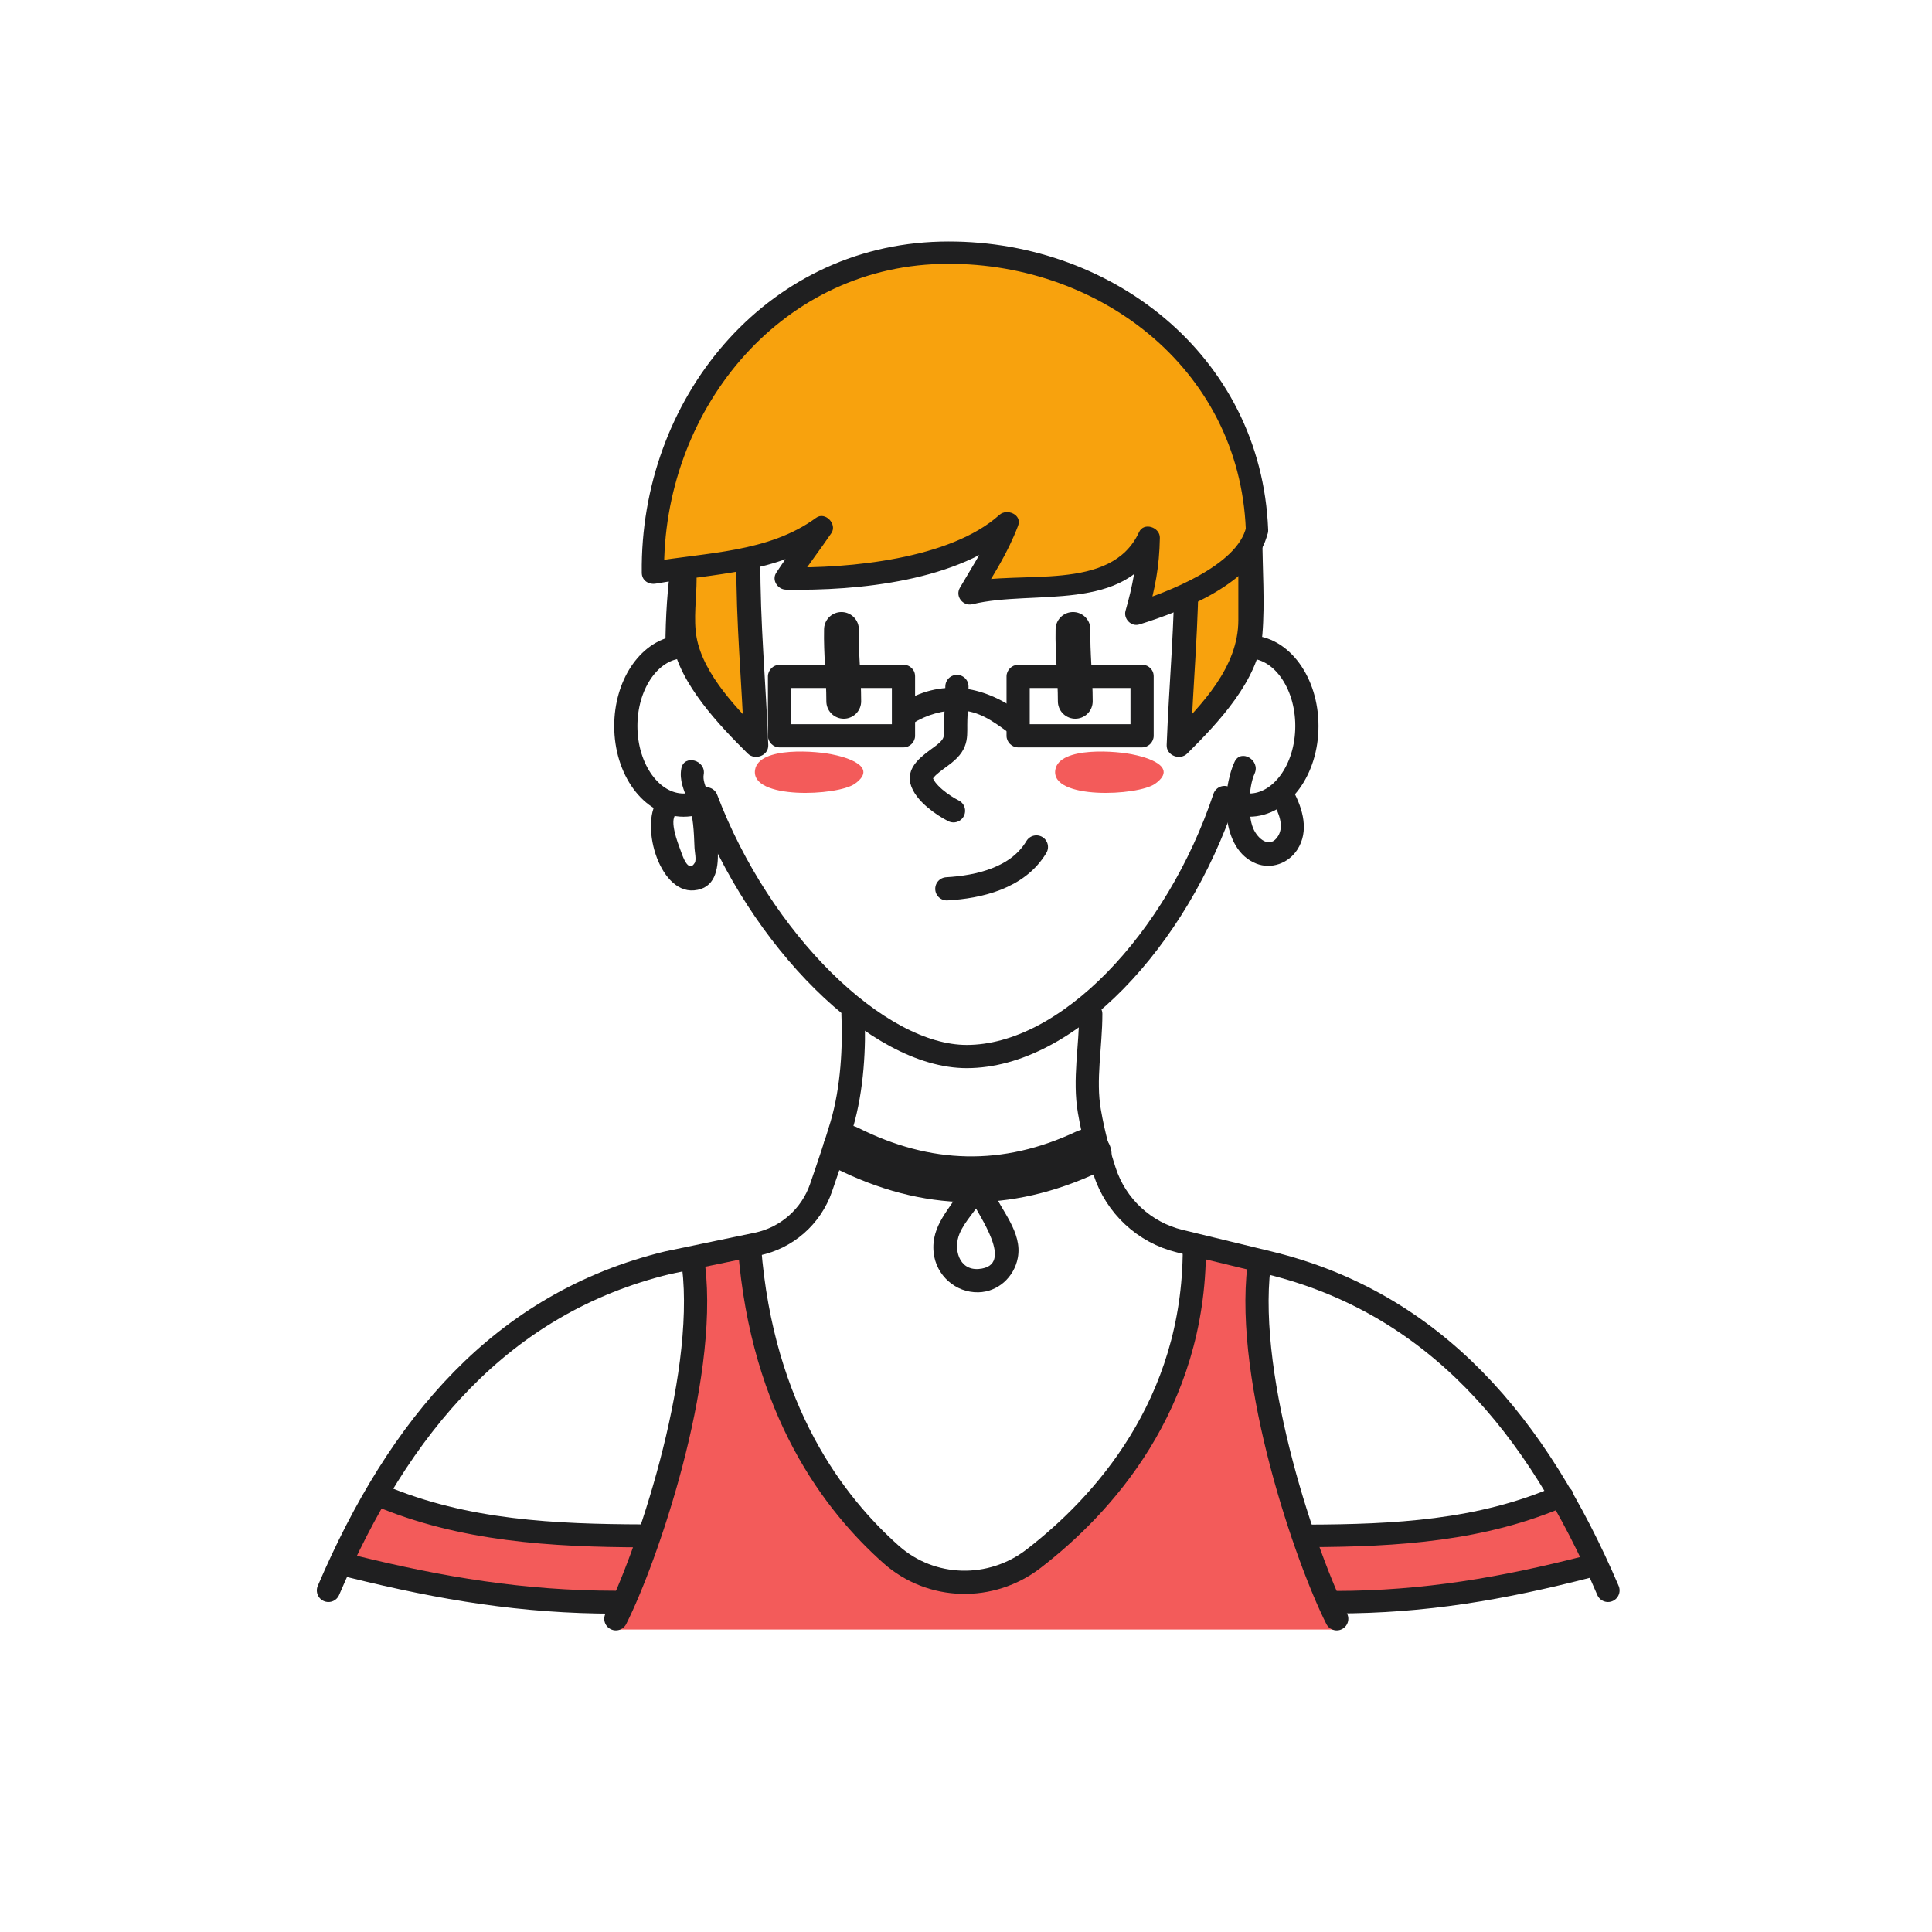
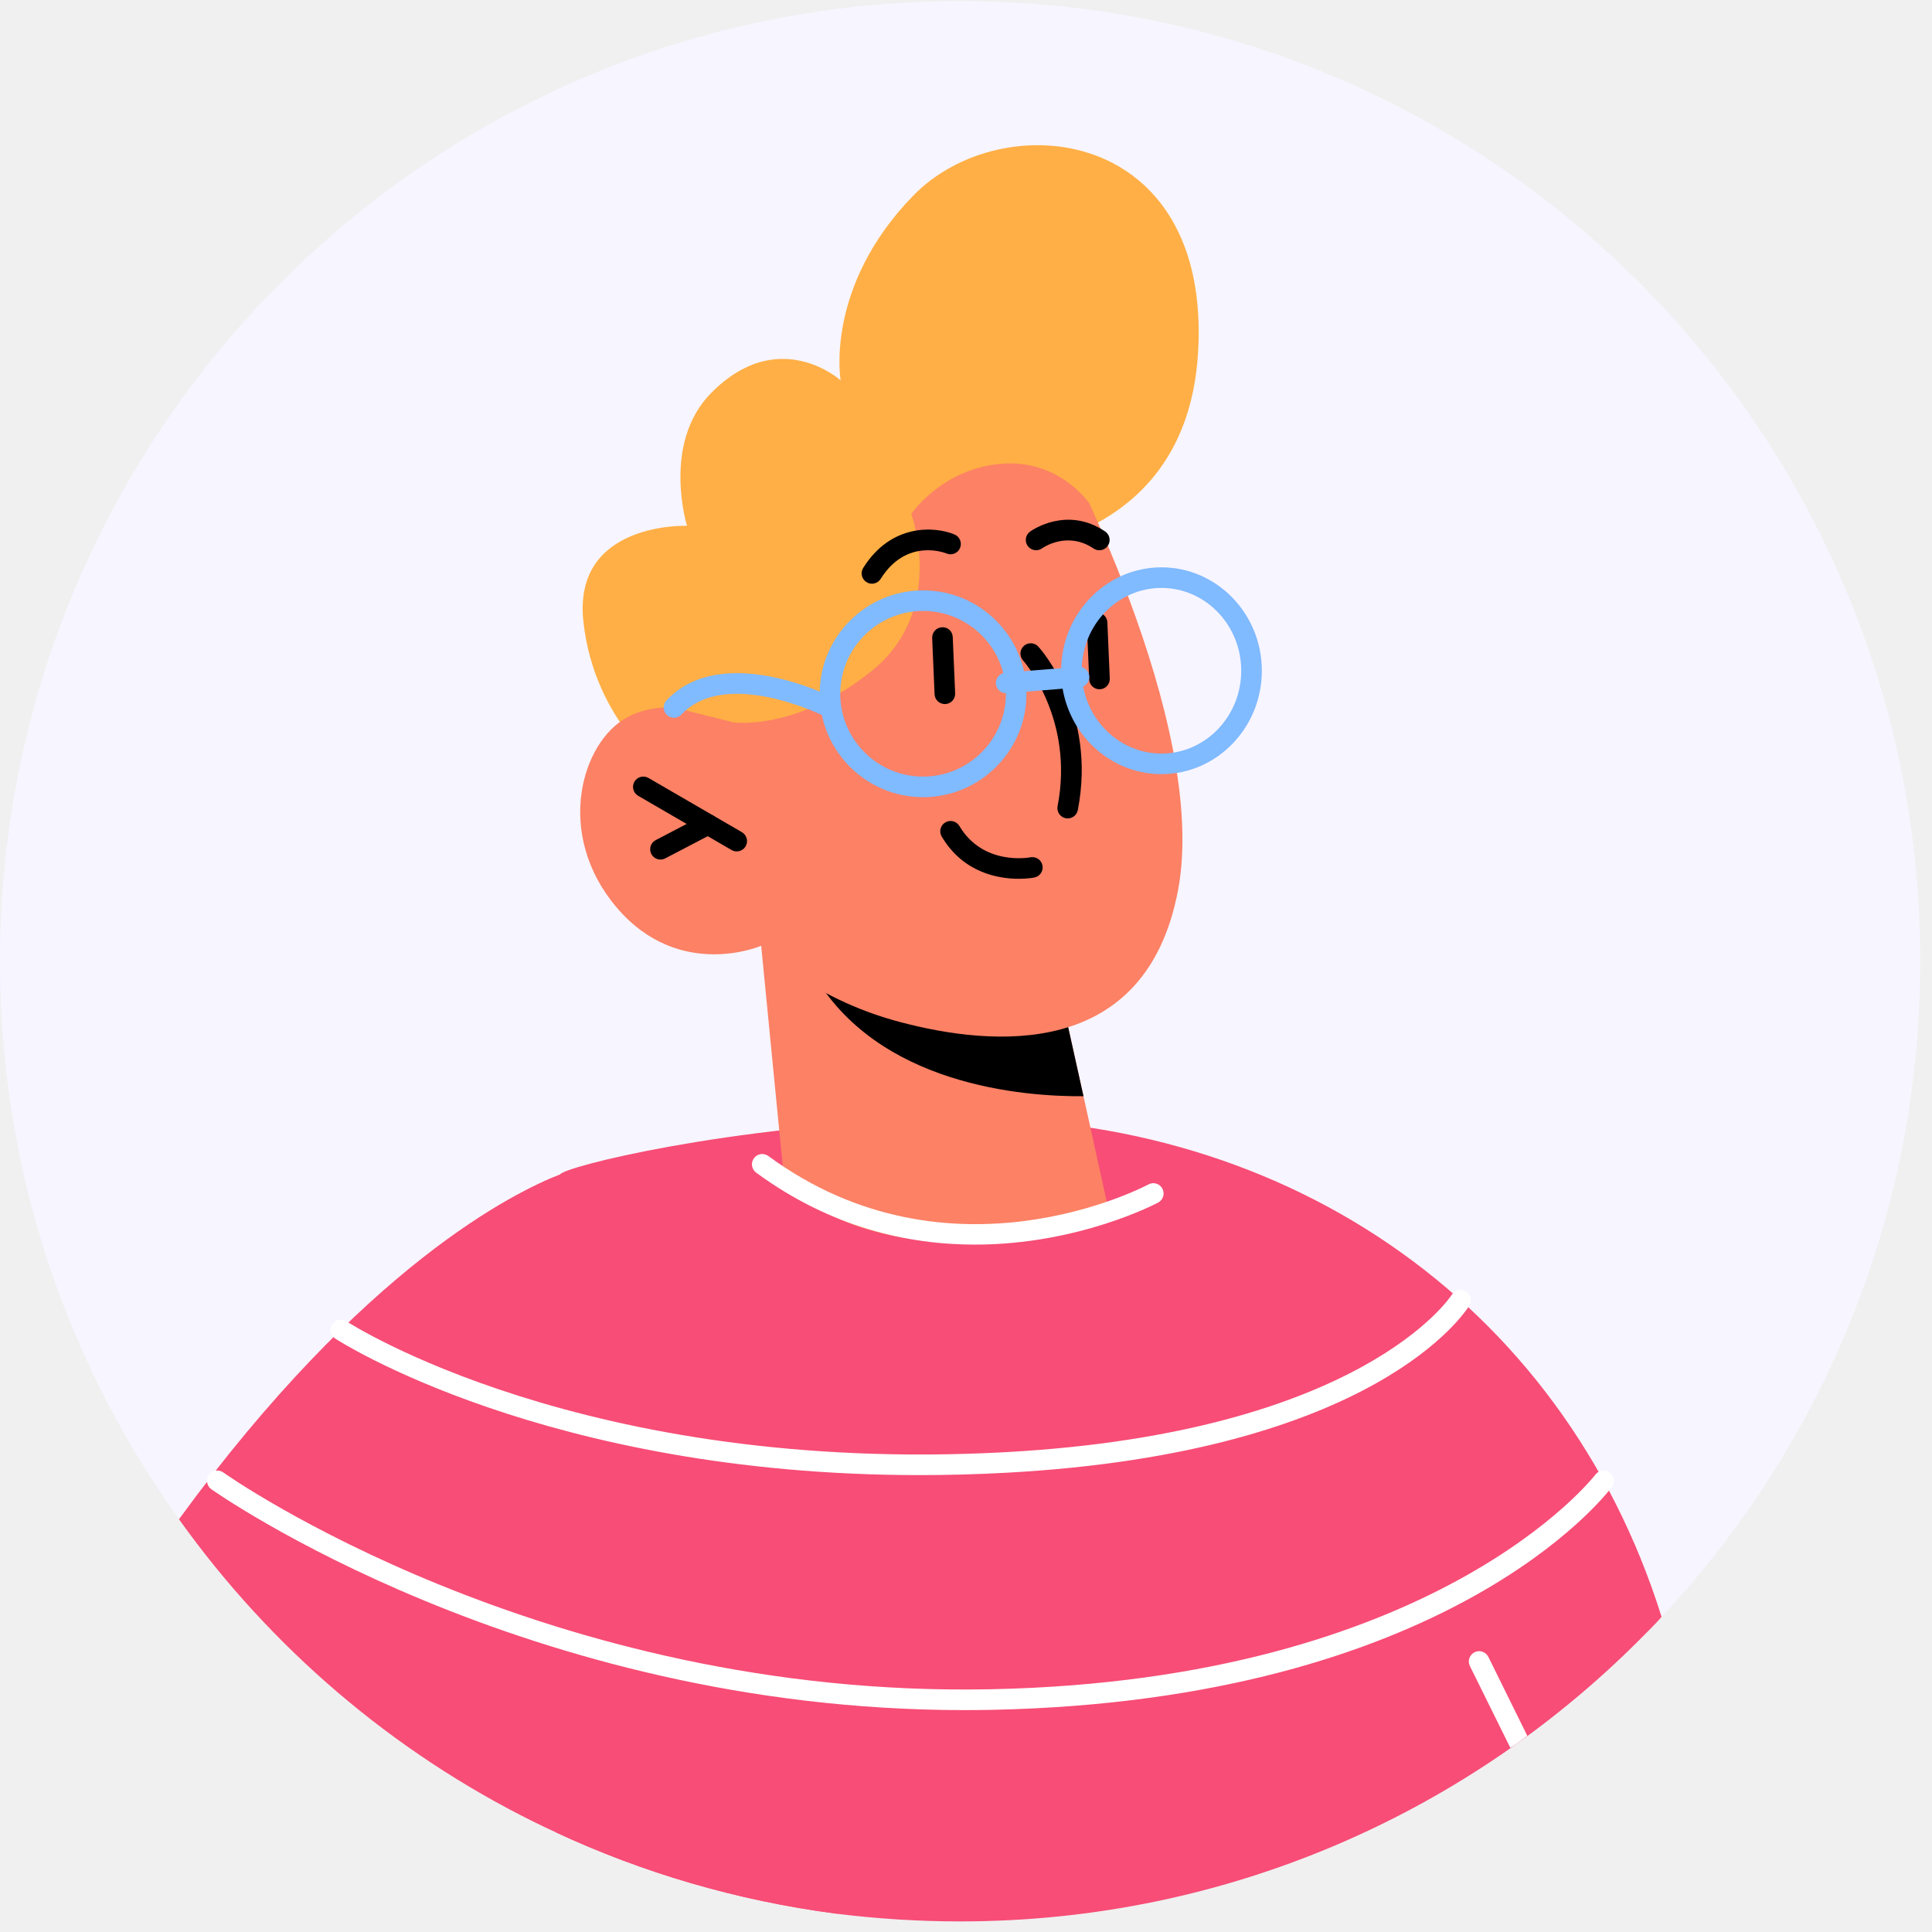
- <svg xmlns="http://www.w3.org/2000/svg" width="200" height="200" viewBox="0 0 200 200" fill="none">
-   <rect width="200" height="200" fill="white" />
-   <path d="M67.153 158.994L64.248 166.183C64.248 166.183 39.231 164.671 35.22 161.436L39.988 154.444C39.988 154.444 46.741 159.682 67.153 158.994Z" fill="#F35B5A" />
-   <path d="M134.916 158.994L137.713 166.183C137.713 166.183 161.805 164.671 165.667 161.436L161.075 154.444C161.075 154.444 154.571 159.682 134.916 158.994Z" fill="#F35B5A" />
-   <path d="M138.373 168.69H63.752C66.84 162.576 73.217 144.188 71.799 132.215L71.608 131.314L77.553 130.076L77.588 130.282C78.753 145.186 84.723 154.459 90.116 159.995C95.196 165.207 103.411 165.616 108.948 160.884C115.735 155.083 123.636 145.15 123.636 130.352L123.721 129.98L130.471 131.627L130.327 132.215C128.909 144.188 135.288 162.576 138.373 168.69Z" fill="#F35B5A" />
-   <path d="M166.456 164.638C159.152 147.576 148.508 134.883 131.34 130.716L122.129 128.482C118.456 127.59 115.517 124.851 114.349 121.256C113.785 119.518 113.224 117.644 112.772 115.036C112.204 111.752 112.916 108.322 112.916 104.959" stroke="#1F1F20" stroke-width="2.402" stroke-miterlimit="10" stroke-linecap="round" stroke-linejoin="round" />
-   <path d="M34 164.638C41.301 147.576 51.947 134.883 69.115 130.716L78.372 128.788C81.451 128.147 83.964 125.938 84.991 122.966C85.761 120.734 86.615 118.194 87.127 116.466C88.253 112.663 88.451 108.298 88.301 104.978" stroke="#1F1F20" stroke-width="2.402" stroke-miterlimit="10" stroke-linecap="round" stroke-linejoin="round" />
-   <path d="M77.592 129.163C78.909 146.08 86.423 155.74 92.257 160.924C96.403 164.607 102.6 164.747 106.989 161.359C114.113 155.862 123.639 145.474 123.639 129.238" stroke="#1F1F20" stroke-width="2.402" stroke-miterlimit="10" stroke-linecap="round" stroke-linejoin="round" />
-   <path d="M130.328 131.094C128.909 143.078 135.289 161.462 138.377 167.576" stroke="#1F1F20" stroke-width="2.402" stroke-miterlimit="10" stroke-linecap="round" stroke-linejoin="round" />
-   <path d="M71.803 131.094C73.221 143.078 66.841 161.462 63.753 167.576" stroke="#1F1F20" stroke-width="2.402" stroke-miterlimit="10" stroke-linecap="round" stroke-linejoin="round" />
-   <path d="M86.389 120.89C95.535 125.49 104.572 125.65 113.836 121.29C116.631 119.974 114.195 115.831 111.411 117.14C103.783 120.734 96.328 120.52 88.813 116.74C86.059 115.355 83.623 119.499 86.389 120.89Z" fill="#1F1F20" />
-   <path d="M99.676 122.812C98.413 125.106 96.345 126.81 96.651 129.679C96.899 132.016 98.909 133.83 101.283 133.778C103.319 133.734 104.987 132.191 105.361 130.22C105.867 127.566 103.632 125.299 102.651 123.014C102.043 121.596 99.972 122.819 100.576 124.226C101.217 125.715 105.185 131.054 101.321 131.363C99.236 131.531 98.671 129.242 99.339 127.687C99.915 126.344 101.047 125.303 101.749 124.024C102.496 122.671 100.423 121.458 99.676 122.812Z" fill="#1F1F20" />
-   <path d="M135.289 75.158C135.289 79.674 132.615 83.347 129.307 83.347C128.396 83.347 127.532 83.068 126.756 82.56C121.808 97.347 110.464 109.371 100.069 109.371C90.845 109.371 78.687 97.384 73.117 82.695C72.397 83.116 71.601 83.347 70.767 83.347C67.459 83.347 64.784 79.674 64.784 75.158C64.784 70.948 67.104 67.487 70.085 67.016C70.133 41.578 83.145 31.739 99.265 31.739C115.259 31.739 129.057 46.554 129.296 66.968H129.307C132.615 66.968 135.289 70.631 135.289 75.158Z" stroke="#1F1F20" stroke-width="2.402" stroke-miterlimit="10" stroke-linecap="round" stroke-linejoin="round" />
-   <path d="M122.832 57.962C122.832 61.383 123.029 64.864 122.832 68.278C122.663 71.211 122.041 74.131 122.017 77.128C125.279 73.982 127.76 70.728 129.439 66.57V55.592" fill="#F8A20D" />
-   <path d="M121.587 57.962C121.632 64.427 121.016 70.695 120.773 77.128C120.732 78.224 122.155 78.747 122.899 78.008C126.137 74.791 130.289 70.4 130.683 65.664C130.956 62.355 130.683 58.916 130.683 55.592C130.683 53.99 128.193 53.988 128.193 55.592C128.193 58.46 128.193 61.33 128.193 64.198C128.193 69.03 124.429 72.979 121.137 76.248C121.845 76.542 122.555 76.835 123.263 77.128C123.507 70.694 124.123 64.427 124.076 57.962C124.067 56.36 121.576 56.356 121.587 57.962Z" fill="#1F1F20" />
-   <path d="M77.472 57.962C77.472 61.383 77.276 64.864 77.472 68.278C77.641 71.211 78.264 74.131 78.287 77.128C75.027 73.982 72.545 70.728 70.867 66.57V59.919" fill="#F8A20D" />
-   <path d="M76.228 57.962C76.181 64.427 76.797 70.695 77.041 77.128C77.749 76.835 78.457 76.542 79.167 76.248C76.46 73.568 72.821 69.866 72.112 65.992C71.765 64.104 72.112 61.843 72.112 59.919C72.112 58.318 69.623 58.315 69.623 59.919C69.623 62.039 69.243 64.491 69.623 66.57C70.399 70.828 74.46 75.091 77.405 78.008C78.149 78.744 79.572 78.226 79.531 77.128C79.288 70.694 78.672 64.427 78.717 57.962C78.729 56.359 76.239 56.358 76.228 57.962Z" fill="#1F1F20" />
-   <path d="M99.06 71.064C99.06 72.207 98.981 73.299 98.941 74.427C98.879 76.178 99.197 76.86 97.784 78.012C96.897 78.735 95.147 79.72 95.393 80.768C95.696 82.058 97.613 83.388 98.705 83.936" stroke="#1F1F20" stroke-width="2.402" stroke-miterlimit="10" stroke-linecap="round" stroke-linejoin="round" />
-   <path d="M87.108 65.159C87.052 67.603 87.345 70.108 87.345 72.599" stroke="#1F1F20" stroke-width="3.603" stroke-miterlimit="10" stroke-linecap="round" stroke-linejoin="round" />
-   <path d="M111.077 65.159C111.021 67.603 111.313 70.108 111.313 72.599" stroke="#1F1F20" stroke-width="3.603" stroke-miterlimit="10" stroke-linecap="round" stroke-linejoin="round" />
-   <path d="M98.015 92.011C101.312 91.823 105.364 90.91 107.287 87.678" stroke="#1F1F20" stroke-width="2.402" stroke-miterlimit="10" stroke-linecap="round" stroke-linejoin="round" />
-   <path d="M117.505 78.156C115.712 77.715 109.644 77.235 109.245 79.692C108.741 82.8 117.793 82.411 119.583 81.131C122.413 79.103 117.505 78.156 117.505 78.156Z" fill="#F35B5A" />
-   <path d="M86.421 78.156C84.628 77.715 78.561 77.235 78.163 79.692C77.659 82.8 86.711 82.411 88.5 81.131C91.331 79.103 86.421 78.156 86.421 78.156Z" fill="#F35B5A" />
-   <path d="M130.125 54.843C130.125 58.106 120.768 62.715 117.631 63.528C117.767 62.323 118.579 60.966 118.751 59.558C118.907 58.272 118.884 56.98 118.912 55.666C116.677 62.307 105.065 59.958 100.363 61.432C100.713 60.358 102.147 59.17 102.757 57.954C103.372 56.73 103.708 55.372 104.276 54.119C102.143 56.554 96.935 57.919 93.657 58.488C89.717 59.172 85.352 60.154 81.349 59.883C82.203 58.155 84.06 56.462 85.068 54.599C83.073 56.511 79.289 57.26 76.728 57.954C73.716 58.768 70.54 58.592 67.591 59.299C67.159 53.338 70.163 46.714 72.339 41.427C75.032 34.88 80.077 31.592 86.181 28.407C91.449 25.659 105.704 24.546 115.519 30.24C124.992 35.738 130.125 47.872 130.125 54.843Z" fill="#F8A20D" />
-   <path d="M129.012 54.536C128.125 58.542 120.769 61.35 117.324 62.414C117.797 62.888 118.272 63.362 118.745 63.836C119.577 60.926 120.017 58.684 120.068 55.666C120.087 54.578 118.405 54.012 117.915 55.082C115.02 61.383 105.607 58.959 100.056 60.319C100.491 60.884 100.925 61.451 101.361 62.016C102.932 59.294 104.224 57.46 105.391 54.427C105.835 53.27 104.239 52.599 103.457 53.302C98.353 57.896 87.823 58.85 81.349 58.727C81.683 59.307 82.015 59.887 82.348 60.466C83.312 58.98 84.984 56.79 86.068 55.183C86.692 54.255 85.42 52.918 84.485 53.602C79.535 57.227 73.103 57.166 67.285 58.184C67.772 58.556 68.26 58.928 68.747 59.299C68.559 42.764 80.475 27.767 97.352 27.322C113.429 26.898 128.307 37.963 128.969 54.843C129.028 56.326 131.34 56.332 131.281 54.843C130.568 36.65 114.735 24.583 97.352 25.011C79.133 25.459 66.232 41.383 66.436 59.299C66.445 60.106 67.164 60.543 67.899 60.414C73.933 59.356 80.508 59.364 85.652 55.598C85.125 55.071 84.599 54.543 84.071 54.016C82.596 56.204 81.664 57.279 80.352 59.299C79.861 60.056 80.512 61.023 81.349 61.039C88.828 61.179 99.295 60.155 105.092 54.936C104.449 54.562 103.804 54.187 103.161 53.812C102.189 56.338 100.708 58.523 99.365 60.85C98.851 61.74 99.697 62.786 100.671 62.547C106.976 61.002 116.564 63.536 119.911 56.248C119.192 56.054 118.475 55.86 117.757 55.666C117.713 58.274 117.235 60.715 116.516 63.222C116.279 64.051 117.095 64.904 117.939 64.643C122.367 63.275 130.108 60.267 131.239 55.15C131.561 53.7 129.333 53.082 129.012 54.536Z" fill="#1F1F20" />
-   <path d="M127.8 78.875C126.424 81.89 126.333 87.922 130.039 89.394C131.608 90.018 133.379 89.372 134.292 87.964C135.543 86.04 134.872 83.746 133.879 81.878C133.152 80.512 131.077 81.724 131.804 83.09C132.333 84.083 132.967 85.47 132.312 86.542C131.467 87.926 130.184 86.84 129.725 85.74C129.139 84.344 129.252 81.451 129.875 80.087C130.512 78.691 128.443 77.468 127.8 78.875Z" fill="#1F1F20" />
-   <path d="M70.529 79.562C70.307 80.779 70.799 81.788 71.213 82.915C71.788 84.474 71.832 86.139 71.897 87.787C71.909 88.142 72.107 89.018 71.921 89.322C71.219 90.476 70.593 88.414 70.44 87.999C70.141 87.198 69.308 85.034 69.935 84.334C70.961 83.183 69.269 81.479 68.235 82.635C66.135 84.986 68.135 92.49 71.847 92.17C74.024 91.983 74.356 90.012 74.317 88.212C74.285 86.743 74.221 85.215 73.964 83.766C73.783 82.738 72.661 81.206 72.845 80.2C73.123 78.688 70.808 78.042 70.529 79.562Z" fill="#1F1F20" />
-   <path d="M93.527 68.82C89.249 68.82 84.972 68.82 80.695 68.82C80.047 68.82 79.495 69.371 79.495 70.022C79.495 72.071 79.495 74.12 79.495 76.17C79.495 76.819 80.045 77.37 80.695 77.37C84.972 77.37 89.249 77.37 93.527 77.37C94.177 77.37 94.729 76.82 94.729 76.17C94.729 74.12 94.729 72.071 94.729 70.022C94.729 68.475 92.327 68.474 92.327 70.022C92.327 72.071 92.327 74.12 92.327 76.17C92.727 75.768 93.127 75.368 93.527 74.968C89.249 74.968 84.972 74.968 80.695 74.968C81.096 75.368 81.496 75.768 81.897 76.17C81.897 74.12 81.897 72.071 81.897 70.022C81.496 70.422 81.096 70.822 80.695 71.222C84.972 71.222 89.249 71.222 93.527 71.222C95.072 71.222 95.075 68.82 93.527 68.82Z" fill="#1F1F20" />
-   <path d="M118.229 68.82C113.952 68.82 109.675 68.82 105.397 68.82C104.747 68.82 104.196 69.371 104.196 70.022C104.196 72.071 104.196 74.12 104.196 76.17C104.196 76.819 104.745 77.37 105.397 77.37C109.675 77.37 113.952 77.37 118.229 77.37C118.877 77.37 119.429 76.82 119.429 76.17C119.429 74.12 119.429 72.071 119.429 70.022C119.429 68.475 117.027 68.474 117.027 70.022C117.027 72.071 117.027 74.12 117.027 76.17C117.428 75.768 117.828 75.368 118.229 74.968C113.952 74.968 109.675 74.968 105.397 74.968C105.796 75.368 106.197 75.768 106.597 76.17C106.597 74.12 106.597 72.071 106.597 70.022C106.197 70.422 105.796 70.822 105.397 71.222C109.675 71.222 113.952 71.222 118.229 71.222C119.775 71.222 119.777 68.82 118.229 68.82Z" fill="#1F1F20" />
-   <path d="M94.447 74.914C95.911 73.983 97.619 73.496 99.361 73.54C101.303 73.591 102.763 74.64 104.279 75.747C105.528 76.66 106.728 74.576 105.491 73.674C101.721 70.92 97.359 70.216 93.233 72.839C91.932 73.667 93.136 75.746 94.447 74.914Z" fill="#1F1F20" />
-   <path d="M135.437 160.159C144.673 160.128 153.764 159.574 162.32 155.812C163.691 155.21 162.505 153.199 161.141 153.799C152.999 157.38 144.208 157.796 135.437 157.827C133.937 157.832 133.935 160.164 135.437 160.159Z" fill="#1F1F20" />
-   <path d="M138.285 167.026C147.672 167.018 155.665 165.622 164.721 163.299C166.175 162.927 165.559 160.678 164.1 161.051C155.375 163.288 147.323 164.684 138.285 164.692C136.784 164.694 136.781 167.027 138.285 167.026Z" fill="#1F1F20" />
-   <path d="M66.612 157.804C57.516 157.775 48.396 157.374 39.907 153.78C38.513 153.19 37.301 155.238 38.707 155.832C47.616 159.604 57.047 160.15 66.612 160.182C68.141 160.186 68.144 157.81 66.612 157.804Z" fill="#1F1F20" />
-   <path d="M63.655 164.671C54.295 164.663 45.892 163.263 36.84 161.028C35.355 160.662 34.721 162.955 36.208 163.322C45.596 165.639 53.948 167.04 63.655 167.048C65.184 167.05 65.187 164.672 63.655 164.671Z" fill="#1F1F20" />
+ <svg xmlns="http://www.w3.org/2000/svg" width="163" height="163" viewBox="0 0 163 163" fill="none">
+   <path d="M162.008 81.098C162.008 89.559 160.723 97.726 158.306 105.388C154.624 117.099 148.369 127.664 140.185 136.403C140.011 136.612 139.838 136.803 139.646 136.994C139.403 137.255 139.142 137.515 138.899 137.759C135.806 140.921 132.436 143.84 128.856 146.446C128.387 146.811 127.918 147.159 127.43 147.472C114.278 156.698 98.275 162.102 81.004 162.102C77.494 162.102 74.001 161.876 70.613 161.459C70.579 161.441 70.561 161.441 70.526 161.441C62.186 160.347 54.228 158.001 46.879 154.578C46.27 154.3 45.662 154.005 45.054 153.709C33.082 147.784 22.796 138.958 15.099 128.168C14.439 127.229 13.779 126.291 13.152 125.318C11.589 122.955 10.165 120.505 8.878 117.986C3.197 106.917 0 94.39 0 81.098C0 36.356 36.262 0.094 81.004 0.094C125.746 0.094 162.008 36.356 162.008 81.098Z" fill="#F7F5FF" />
+   <path d="M140.185 136.41C140.011 136.619 139.838 136.812 139.646 137.003C139.403 137.262 139.143 137.524 138.899 137.765C124.2 152.778 103.697 162.108 81.004 162.108C77.495 162.108 74.002 161.882 70.615 161.465C70.579 161.448 70.562 161.448 70.527 161.448C62.187 160.353 54.229 158.009 46.88 154.585C47.575 125.238 47.279 99.557 47.279 99.072C47.557 98.462 61.144 94.97 79.232 94.381C107.693 93.476 131.741 109.53 140.185 136.41Z" fill="#F74D76" />
+   <path d="M70.615 161.465C70.579 161.448 70.562 161.448 70.527 161.448C62.187 160.353 54.229 158.009 46.88 154.585C46.272 154.309 45.663 154.011 45.055 153.716C33.083 147.793 22.797 138.966 15.1 128.176C30.703 106.785 43.457 100.547 47.279 99.072C48.061 98.758 48.461 98.655 48.461 98.655L70.615 161.465Z" fill="#F74D76" />
+   <path d="M81.319 46.765C81.319 46.765 100.022 47.658 101.081 29.722C102.208 10.626 84.54 8.797 77.037 16.517C69.535 24.236 70.924 32.09 70.924 32.09C70.924 32.09 65.695 27.376 59.99 33.166C55.803 37.414 57.963 44.362 57.963 44.362C57.963 44.362 48.317 43.99 49.217 52.412C50.115 60.836 56.14 65.112 56.14 65.112L81.319 46.765Z" fill="#FFAF45" />
+   <path d="M64.22 79.791L66.163 99.663C66.163 99.663 70.306 105.025 82.025 104.832C90.754 104.69 93.606 102.433 93.606 102.433L91.413 92.487L89.263 82.788L67.818 80.225L64.22 79.791Z" fill="#FC8165" />
+   <path d="M67.818 80.225C67.921 80.762 68.19 81.382 68.583 82.084C74.001 91.576 86.368 92.529 91.413 92.487L89.263 82.788L67.818 80.225Z" fill="black" />
+   <path d="M89.263 37.056C89.263 37.056 102.13 60.952 99.373 75.198C96.616 89.445 83.748 88.296 75.936 86.228C68.124 84.161 64.218 79.794 64.218 79.794C64.218 79.794 57.324 82.781 52.039 76.578C46.755 70.373 49.052 62.561 52.958 60.494C56.865 58.426 61.92 60.953 61.92 60.953L57.554 54.06C57.554 54.06 70.421 16.148 89.263 37.056Z" fill="#FC8165" />
+   <path d="M62.156 71.831C62.008 71.831 61.858 71.795 61.721 71.715L53.84 67.14C53.426 66.9 53.284 66.368 53.525 65.953C53.765 65.538 54.295 65.394 54.713 65.637L62.593 70.21C63.007 70.451 63.149 70.983 62.908 71.398C62.748 71.676 62.455 71.831 62.156 71.831Z" fill="black" />
+   <path d="M55.724 72.519C55.411 72.519 55.108 72.349 54.953 72.052C54.731 71.626 54.896 71.101 55.321 70.879L59.331 68.785C59.755 68.564 60.28 68.726 60.503 69.154C60.724 69.579 60.56 70.104 60.135 70.326L56.125 72.42C55.997 72.488 55.86 72.519 55.724 72.519Z" fill="black" />
+   <path d="M92.748 46.425C92.58 46.425 92.412 46.376 92.263 46.277C90.045 44.781 88.005 46.199 87.92 46.261C87.532 46.538 86.99 46.451 86.709 46.063C86.43 45.674 86.514 45.136 86.9 44.854C87.024 44.764 89.992 42.651 93.234 44.835C93.632 45.104 93.737 45.643 93.469 46.041C93.301 46.291 93.027 46.425 92.748 46.425Z" fill="black" />
+   <path d="M90.081 69.049C90.026 69.049 89.971 69.046 89.915 69.034C89.444 68.942 89.136 68.486 89.227 68.015C90.661 60.638 86.361 55.771 86.317 55.724C85.996 55.368 86.023 54.819 86.378 54.497C86.732 54.174 87.281 54.202 87.603 54.555C87.805 54.777 92.539 60.084 90.933 68.347C90.852 68.761 90.488 69.049 90.081 69.049Z" fill="black" />
+   <path d="M92.761 58.155C92.299 58.155 91.914 57.79 91.894 57.323L91.692 52.581C91.671 52.101 92.043 51.697 92.522 51.676C92.993 51.655 93.407 52.027 93.427 52.506L93.63 57.248C93.65 57.727 93.279 58.134 92.799 58.153C92.787 58.155 92.774 58.155 92.761 58.155Z" fill="black" />
+   <path d="M79.715 59.401C79.253 59.401 78.868 59.036 78.848 58.57L78.647 53.827C78.626 53.347 78.998 52.942 79.477 52.922C79.975 52.89 80.362 53.273 80.382 53.752L80.584 58.495C80.604 58.975 80.233 59.38 79.754 59.401C79.741 59.401 79.728 59.401 79.715 59.401Z" fill="black" />
+   <path d="M91.904 42.467C91.904 42.467 89.356 38.682 84.394 39.134C79.433 39.584 76.881 43.36 76.881 43.36C76.881 43.36 79.873 51.495 73.564 56.589C67.258 61.684 61.92 60.952 61.92 60.952L56.86 59.689L52.574 52.895L65.228 36.267L82.591 24.813L92.749 32.37L91.904 42.467Z" fill="#FFAF45" />
+   <path d="M85.952 74.142C84.245 74.142 81.275 73.652 79.45 70.578C79.205 70.166 79.34 69.631 79.752 69.388C80.164 69.14 80.698 69.279 80.943 69.69C82.933 73.04 86.774 72.361 86.936 72.33C87.41 72.241 87.862 72.55 87.952 73.021C88.041 73.49 87.736 73.944 87.266 74.036C87.203 74.048 86.697 74.142 85.952 74.142Z" fill="black" />
+   <path d="M97.992 49.603C94.28 49.603 91.261 52.737 91.261 56.589C91.261 60.442 94.28 63.576 97.992 63.576C101.702 63.576 104.721 60.442 104.721 56.589C104.721 52.737 101.702 49.603 97.992 49.603ZM97.992 65.314C93.322 65.314 89.524 61.401 89.524 56.589C89.524 51.778 93.322 47.865 97.992 47.865C102.661 47.865 106.459 51.778 106.459 56.589C106.459 61.401 102.661 65.314 97.992 65.314Z" fill="#80BAFF" />
+   <path d="M77.878 51.545C74.025 51.545 70.891 54.68 70.891 58.532C70.891 62.386 74.025 65.52 77.878 65.52C81.73 65.52 84.865 62.386 84.865 58.532C84.865 54.68 81.73 51.545 77.878 51.545ZM77.878 67.258C73.067 67.258 69.153 63.343 69.153 58.532C69.153 53.722 73.067 49.808 77.878 49.808C82.689 49.808 86.603 53.722 86.603 58.532C86.603 63.343 82.689 67.258 77.878 67.258Z" fill="#80BAFF" />
+   <path d="M84.889 58.492C84.441 58.492 84.061 58.148 84.023 57.694C83.984 57.215 84.34 56.796 84.818 56.756L90.961 56.254C91.462 56.23 91.859 56.57 91.898 57.048C91.937 57.528 91.581 57.946 91.103 57.986L84.961 58.489C84.936 58.49 84.913 58.492 84.889 58.492Z" fill="#80BAFF" />
+   <path d="M56.859 60.558C56.646 60.558 56.431 60.48 56.264 60.322C55.914 59.993 55.898 59.442 56.226 59.093C60.897 54.126 70.032 58.718 70.418 58.916C70.845 59.133 71.014 59.658 70.795 60.084C70.578 60.511 70.053 60.679 69.627 60.462C69.543 60.419 61.272 56.264 57.492 60.285C57.321 60.466 57.09 60.558 56.859 60.558Z" fill="#80BAFF" />
+   <path d="M82.262 105.006C76.649 105.006 70.128 103.583 63.795 98.933C63.408 98.648 63.325 98.104 63.609 97.719C63.892 97.329 64.435 97.248 64.823 97.531C80.193 108.818 96.722 100.021 96.886 99.931C97.307 99.698 97.835 99.854 98.066 100.276C98.296 100.697 98.14 101.225 97.719 101.454C97.612 101.513 91.052 105.006 82.262 105.006Z" fill="white" />
+   <path d="M73.564 49.245C73.406 49.245 73.246 49.202 73.103 49.111C72.696 48.858 72.573 48.321 72.828 47.914C75.205 44.121 78.909 44.413 80.533 45.094C80.975 45.28 81.183 45.789 80.997 46.232C80.812 46.673 80.306 46.882 79.864 46.698C79.727 46.642 76.476 45.365 74.301 48.837C74.135 49.101 73.853 49.245 73.564 49.245Z" fill="black" />
+   <path d="M128.856 146.446C128.387 146.811 127.918 147.159 127.43 147.471L124.009 140.556C123.8 140.139 123.974 139.618 124.408 139.392C124.843 139.183 125.346 139.357 125.572 139.791L128.856 146.446Z" fill="white" />
+   <path d="M77.596 124.452C46.02 124.452 28.457 113.051 28.27 112.926C27.872 112.66 27.762 112.123 28.028 111.721C28.293 111.324 28.832 111.216 29.231 111.476C29.427 111.609 49.269 124.449 84.842 122.517C114.958 120.87 122.41 109.357 122.483 109.24C122.733 108.834 123.267 108.705 123.675 108.954C124.083 109.204 124.214 109.735 123.967 110.144C123.661 110.649 116.103 122.548 84.937 124.251C82.414 124.388 79.965 124.452 77.596 124.452Z" fill="white" />
+   <path d="M81.362 144.279C44.244 144.279 18.09 125.83 17.825 125.641C17.436 125.361 17.346 124.817 17.625 124.43C17.905 124.037 18.448 123.949 18.838 124.228C19.104 124.421 45.86 143.298 83.63 142.519C121.171 141.744 134.469 124.586 134.599 124.414C134.886 124.032 135.429 123.954 135.815 124.239C136.197 124.525 136.277 125.069 135.991 125.453C135.443 126.188 122.135 143.463 83.666 144.257C82.894 144.271 82.124 144.279 81.362 144.279Z" fill="white" />
</svg>
